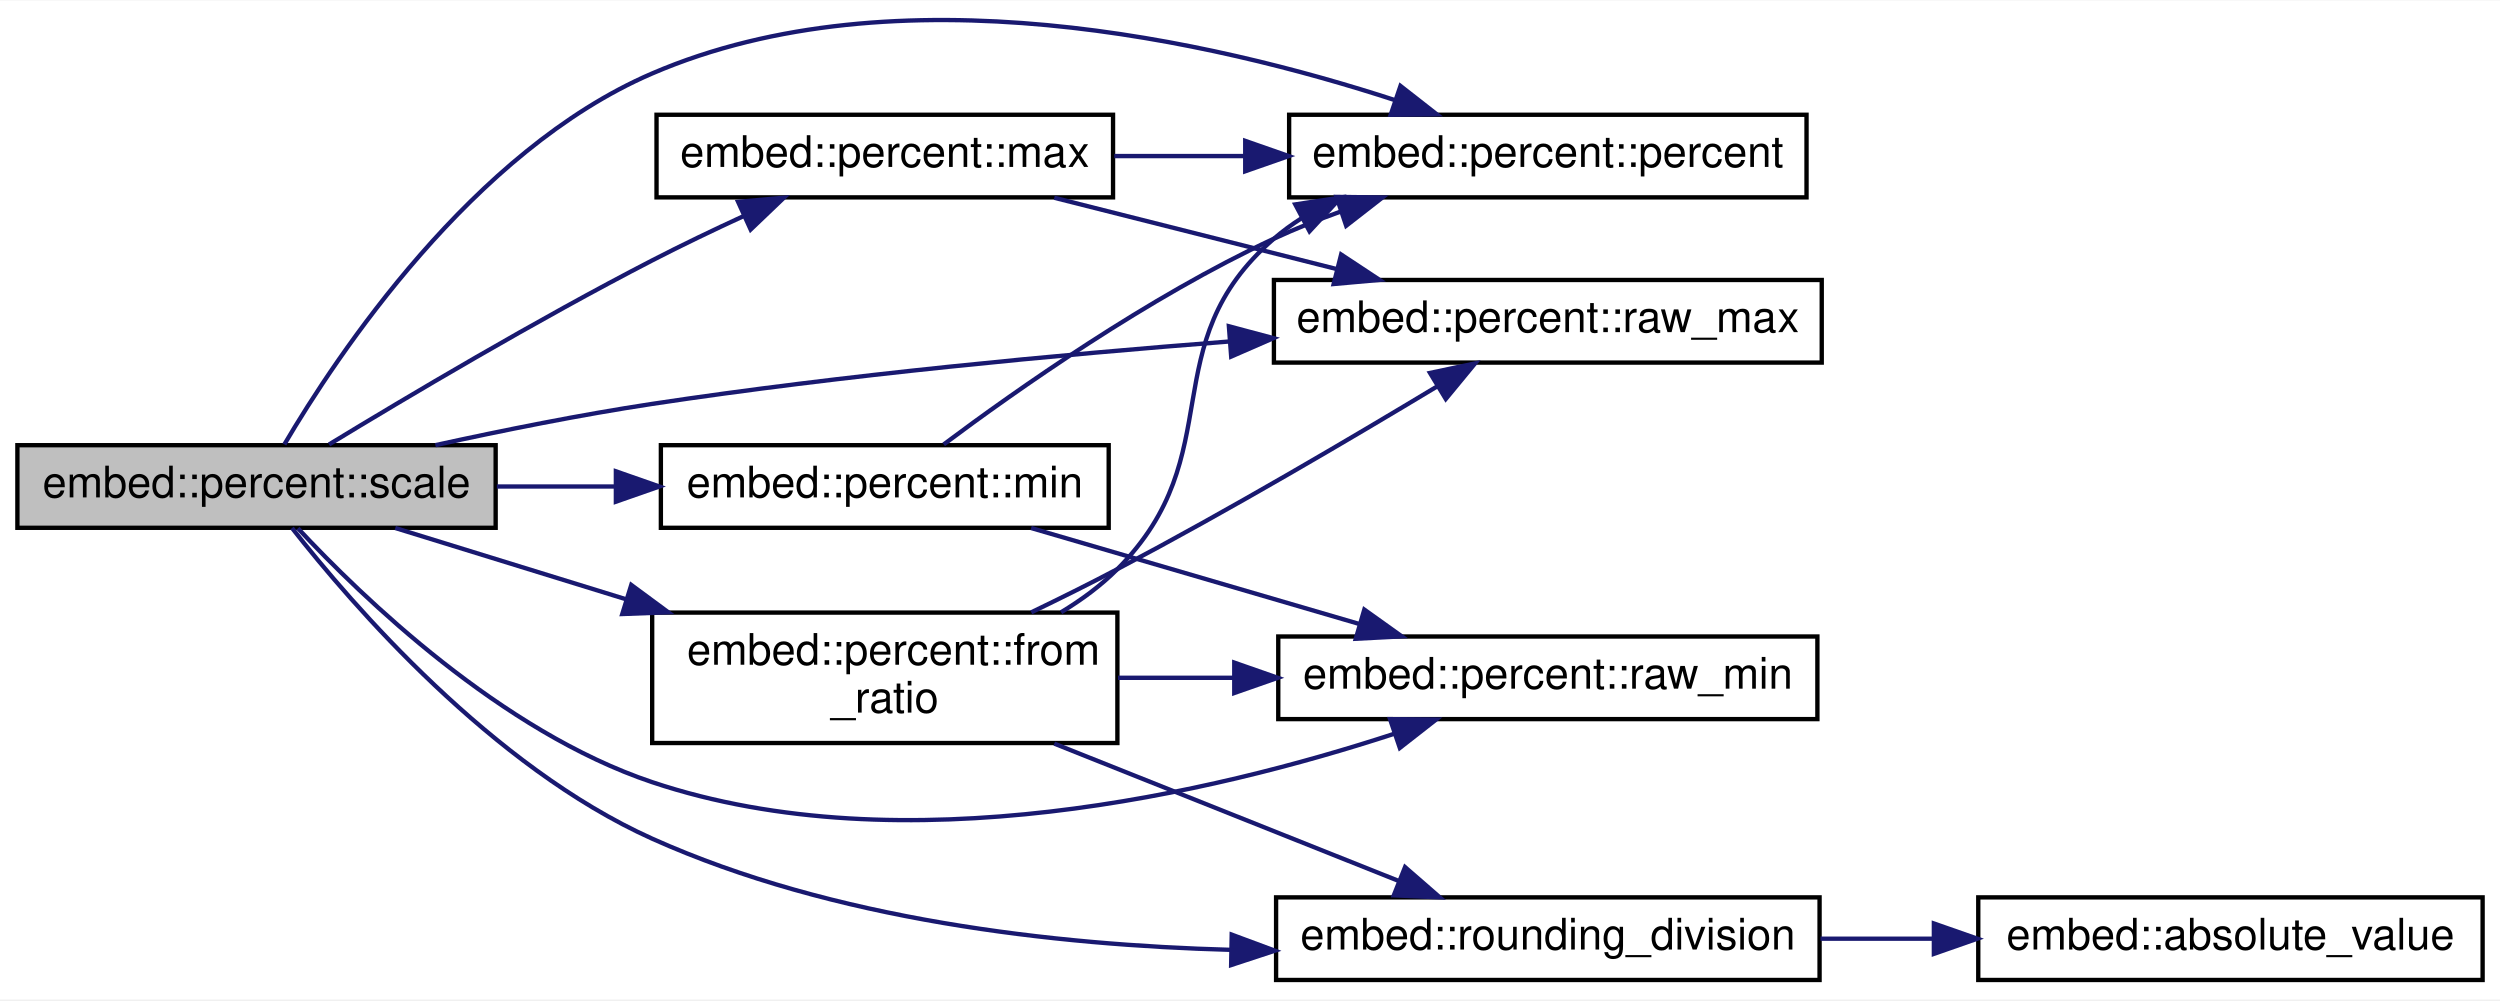
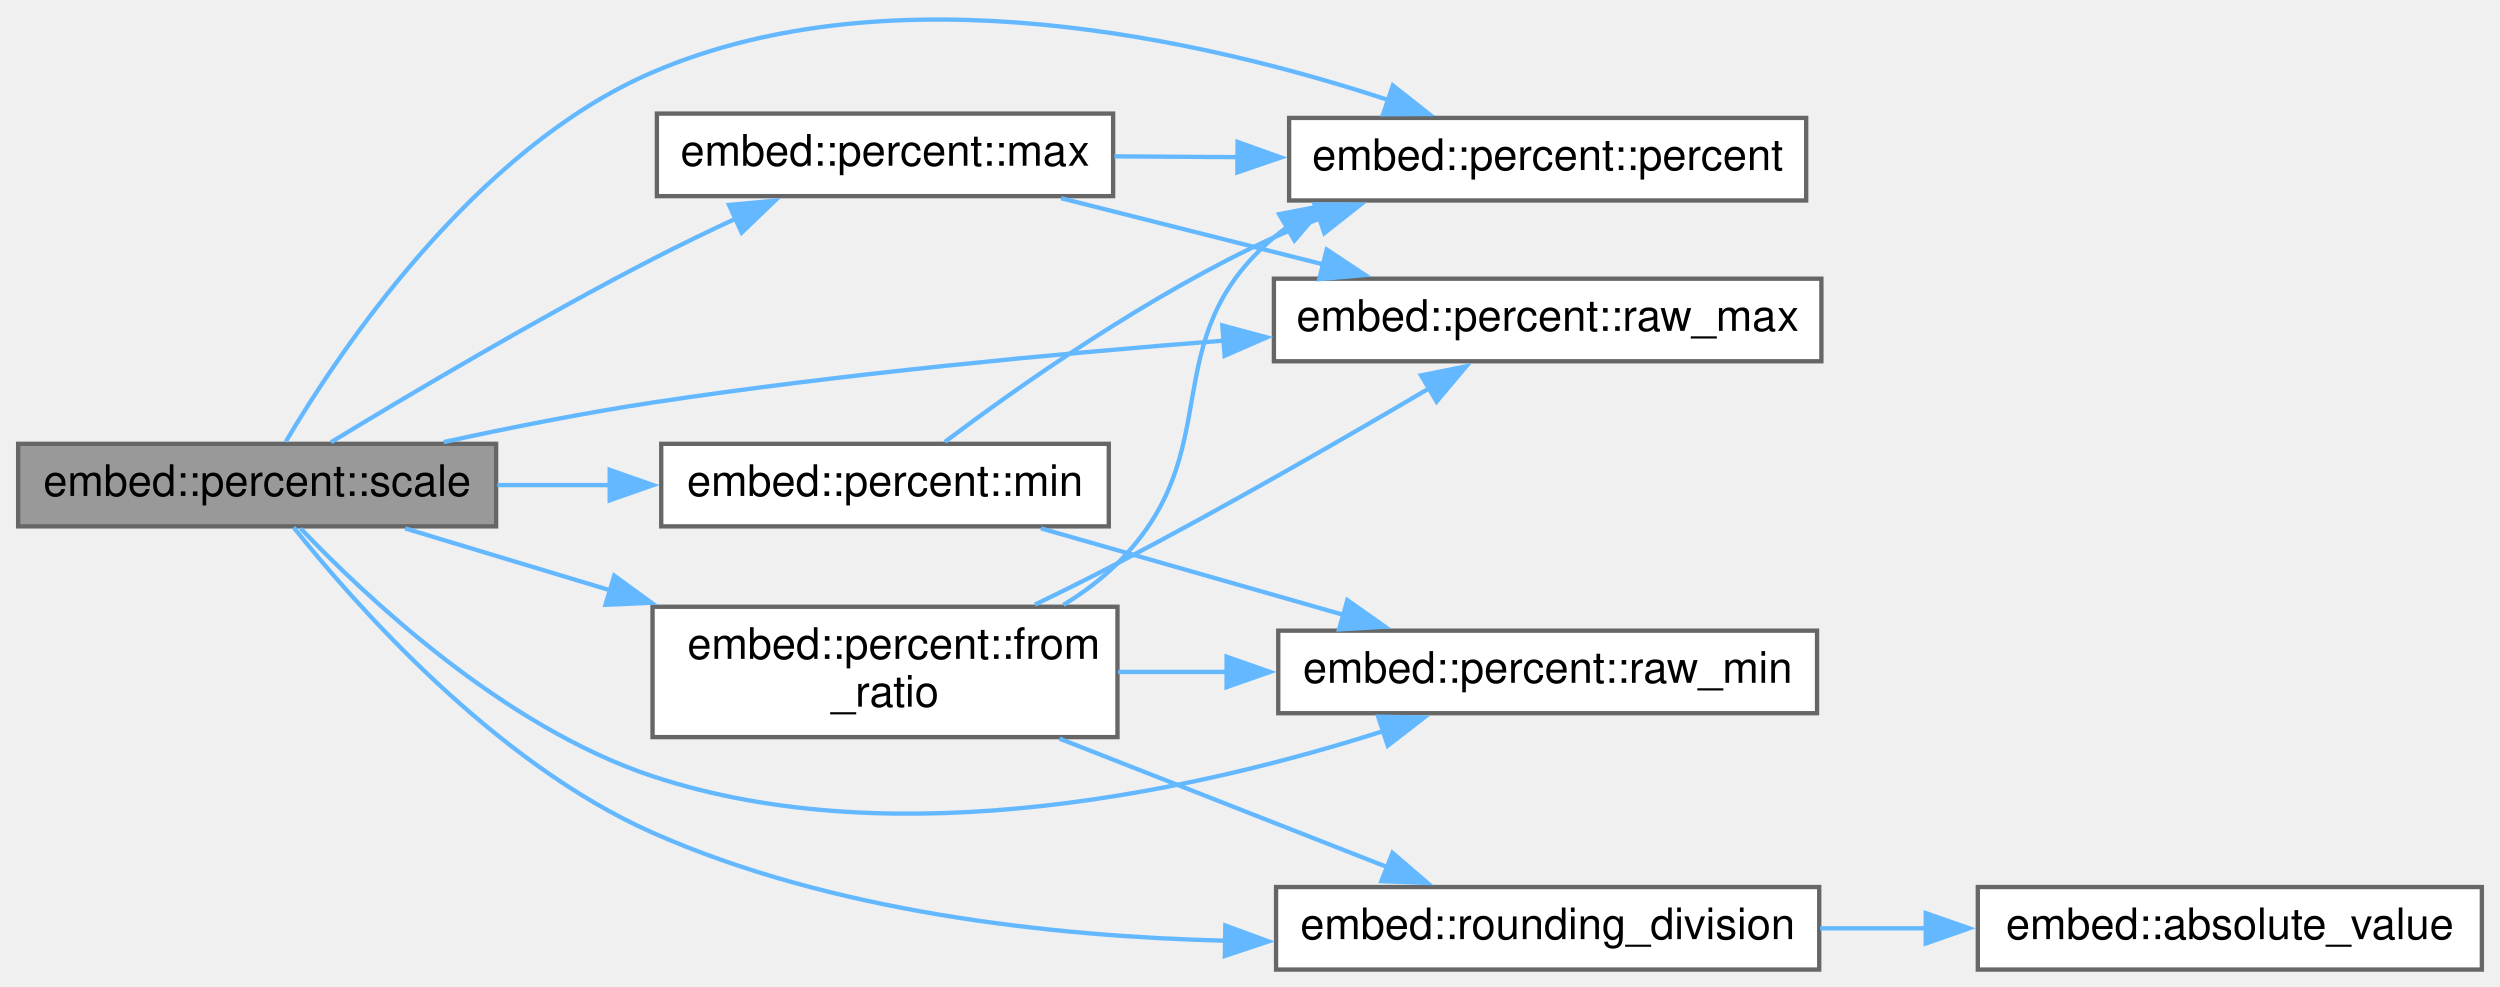
- <svg xmlns="http://www.w3.org/2000/svg" xmlns:xlink="http://www.w3.org/1999/xlink" width="575pt" height="230pt" viewBox="0.00 0.00 575.00 229.79">
-   <g id="graph0" class="graph" transform="scale(1 1) rotate(0) translate(4 225.79)">
-     <polygon fill="white" stroke="transparent" points="-4,4 -4,-225.79 571,-225.79 571,4 -4,4" />
+ <svg xmlns="http://www.w3.org/2000/svg" xmlns:xlink="http://www.w3.org/1999/xlink" width="575pt" height="227pt" viewBox="0.00 0.00 575.00 227.14">
+   <g id="graph0" class="graph" transform="scale(1 1) rotate(0) translate(4 223.14)">
    <g id="node1" class="node">
      <g id="a_node1">
        <a xlink:title="Get the percent after it is scaled to a range. The output percent is bound within the given range....">
-           <polygon fill="#bfbfbf" stroke="black" points="0,-104.5 0,-123.5 110,-123.5 110,-104.5 0,-104.5" />
-           <text text-anchor="middle" x="55" y="-111.5" font-family="Helvetica,sans-Serif" font-size="10.00">embed::percent::scale</text>
+           <polygon fill="#999999" stroke="#666666" points="110,-121 0,-121 0,-102 110,-102 110,-121" />
+           <text text-anchor="middle" x="55" y="-109" font-family="Helvetica,sans-Serif" font-size="10.00">embed::percent::scale</text>
        </a>
      </g>
    </g>
    <g id="node2" class="node">
      <g id="a_node2">
        <a xlink:href="classembed_1_1percent.html#a3031fcd41ebdbc14fe77114d239c0b27" target="_top" xlink:title="Generate a percentage based on input relative to the maximum possible value.">
-           <polygon fill="white" stroke="black" points="146,-55 146,-85 253,-85 253,-55 146,-55" />
-           <text text-anchor="start" x="154" y="-73" font-family="Helvetica,sans-Serif" font-size="10.00">embed::percent::from</text>
-           <text text-anchor="middle" x="199.5" y="-62" font-family="Helvetica,sans-Serif" font-size="10.00">_ratio</text>
+           <polygon fill="white" stroke="#666666" points="253,-83.5 146,-83.5 146,-53.5 253,-53.5 253,-83.5" />
+           <text text-anchor="start" x="154" y="-71.5" font-family="Helvetica,sans-Serif" font-size="10.00">embed::percent::from</text>
+           <text text-anchor="middle" x="199.5" y="-60.5" font-family="Helvetica,sans-Serif" font-size="10.00">_ratio</text>
        </a>
      </g>
    </g>
    <g id="edge1" class="edge">
-       <path fill="none" stroke="midnightblue" d="M86.92,-104.45C102.46,-99.65 121.82,-93.68 140.03,-88.05" />
-       <polygon fill="midnightblue" stroke="midnightblue" points="141.19,-91.36 149.71,-85.07 139.12,-84.67 141.19,-91.36" />
+       <path fill="none" stroke="#63b8ff" d="M89.05,-101.53C103.21,-97.25 120.24,-92.12 136.59,-87.18" />
+       <polygon fill="#63b8ff" stroke="#63b8ff" points="137.19,-90.66 145.76,-84.42 135.17,-83.95 137.19,-90.66" />
    </g>
    <g id="node3" class="node">
      <g id="a_node3">
        <a xlink:href="classembed_1_1percent.html#a3635a4d8e47f6a65226ee6391509f3a1" target="_top" xlink:title="Construct 0% percent object.">
-           <polygon fill="white" stroke="black" points="292.5,-180.5 292.5,-199.5 411.5,-199.5 411.5,-180.5 292.5,-180.5" />
-           <text text-anchor="middle" x="352" y="-187.5" font-family="Helvetica,sans-Serif" font-size="10.00">embed::percent::percent</text>
+           <polygon fill="white" stroke="#666666" points="411.5,-196 292.5,-196 292.5,-177 411.5,-177 411.5,-196" />
+           <text text-anchor="middle" x="352" y="-184" font-family="Helvetica,sans-Serif" font-size="10.00">embed::percent::percent</text>
        </a>
      </g>
    </g>
    <g id="edge13" class="edge">
-       <path fill="none" stroke="midnightblue" d="M61.4,-123.68C73.44,-144.12 104.68,-191.23 146,-209 202.24,-233.19 274.98,-216.51 316.98,-202.82" />
-       <polygon fill="midnightblue" stroke="midnightblue" points="318.11,-206.13 326.46,-199.6 315.86,-199.5 318.11,-206.13" />
+       <path fill="none" stroke="#63b8ff" d="M61.59,-121.49C73.75,-142.09 104.89,-188.82 146,-206.5 201.52,-230.38 273.08,-214.01 315.3,-200.13" />
+       <polygon fill="#63b8ff" stroke="#63b8ff" points="316.39,-203.46 324.71,-196.9 314.12,-196.84 316.39,-203.46" />
    </g>
    <g id="node4" class="node">
      <g id="a_node4">
        <a xlink:href="classembed_1_1percent.html#a18867853ebb7f7101932f298ef9ac059" target="_top" xlink:title="Get the 100% value in its raw representation.">
-           <polygon fill="white" stroke="black" points="289,-142.5 289,-161.5 415,-161.5 415,-142.5 289,-142.5" />
-           <text text-anchor="middle" x="352" y="-149.5" font-family="Helvetica,sans-Serif" font-size="10.00">embed::percent::raw_max</text>
+           <polygon fill="white" stroke="#666666" points="415,-159 289,-159 289,-140 415,-140 415,-159" />
+           <text text-anchor="middle" x="352" y="-147" font-family="Helvetica,sans-Serif" font-size="10.00">embed::percent::raw_max</text>
        </a>
      </g>
    </g>
    <g id="edge14" class="edge">
-       <path fill="none" stroke="midnightblue" d="M96.14,-123.51C111.65,-126.91 129.58,-130.51 146,-133 189.89,-139.64 239.44,-144.31 278.83,-147.36" />
-       <polygon fill="midnightblue" stroke="midnightblue" points="278.64,-150.86 288.88,-148.12 279.17,-143.88 278.64,-150.86" />
+       <path fill="none" stroke="#63b8ff" d="M97.94,-121.4C113.02,-124.69 130.21,-128.11 146,-130.5 189.42,-137.07 238.39,-141.71 277.57,-144.76" />
+       <polygon fill="#63b8ff" stroke="#63b8ff" points="277.13,-148.24 287.37,-145.5 277.66,-141.26 277.13,-148.24" />
    </g>
    <g id="node5" class="node">
      <g id="a_node5">
        <a xlink:href="classembed_1_1percent.html#addd3062c4b442314f9b135b532367c44" target="_top" xlink:title="Get the -100% value in its raw representation.">
-           <polygon fill="white" stroke="black" points="290,-60.5 290,-79.5 414,-79.5 414,-60.5 290,-60.5" />
-           <text text-anchor="middle" x="352" y="-67.5" font-family="Helvetica,sans-Serif" font-size="10.00">embed::percent::raw_min</text>
+           <polygon fill="white" stroke="#666666" points="414,-78 290,-78 290,-59 414,-59 414,-78" />
+           <text text-anchor="middle" x="352" y="-66" font-family="Helvetica,sans-Serif" font-size="10.00">embed::percent::raw_min</text>
        </a>
      </g>
    </g>
    <g id="edge15" class="edge">
-       <path fill="none" stroke="midnightblue" d="M64.52,-104.38C79.26,-88.56 111.28,-57.64 146,-46 203.75,-26.64 275.19,-43.57 316.68,-57.13" />
-       <polygon fill="midnightblue" stroke="midnightblue" points="315.71,-60.5 326.31,-60.4 317.96,-53.87 315.71,-60.5" />
+       <path fill="none" stroke="#63b8ff" d="M65.03,-101.51C80.02,-85.78 111.79,-55.83 146,-44.5 202.71,-25.71 272.5,-41.57 314.28,-54.92" />
+       <polygon fill="#63b8ff" stroke="#63b8ff" points="313,-58.19 323.6,-58.02 315.21,-51.54 313,-58.19" />
    </g>
    <g id="node6" class="node">
      <g id="a_node6">
        <a xlink:href="group__utility.html#ga84ea33bb969785c47247cfe0da9aa98e" target="_top" xlink:title="Perform integer division and round the value up if the next decimal place is greater than or equal to...">
-           <polygon fill="white" stroke="black" points="289.5,-0.5 289.5,-19.5 414.5,-19.5 414.5,-0.5 289.5,-0.5" />
-           <text text-anchor="middle" x="352" y="-7.5" font-family="Helvetica,sans-Serif" font-size="10.00">embed::rounding_division</text>
+           <polygon fill="white" stroke="#666666" points="414.5,-19 289.5,-19 289.5,0 414.5,0 414.5,-19" />
+           <text text-anchor="middle" x="352" y="-7" font-family="Helvetica,sans-Serif" font-size="10.00">embed::rounding_division</text>
        </a>
      </g>
    </g>
    <g id="edge16" class="edge">
-       <path fill="none" stroke="midnightblue" d="M63.16,-104.45C76.97,-86.83 109.18,-49.54 146,-33 187.56,-14.33 238.44,-8.53 279.11,-7.43" />
-       <polygon fill="midnightblue" stroke="midnightblue" points="279.29,-10.93 289.22,-7.24 279.16,-3.93 279.29,-10.93" />
+       <path fill="none" stroke="#63b8ff" d="M63.4,-101.77C77.36,-84.24 109.49,-47.66 146,-31.5 187.2,-13.26 237.44,-7.64 277.88,-6.64" />
+       <polygon fill="#63b8ff" stroke="#63b8ff" points="277.82,-10.14 287.76,-6.49 277.71,-3.14 277.82,-10.14" />
    </g>
    <g id="node8" class="node">
      <g id="a_node8">
        <a xlink:href="classembed_1_1percent.html#a0f9fc596e3daa1948d0112b98544ef4f" target="_top" xlink:title="Get +100% percentage.">
-           <polygon fill="white" stroke="black" points="147,-180.5 147,-199.5 252,-199.5 252,-180.5 147,-180.5" />
-           <text text-anchor="middle" x="199.5" y="-187.5" font-family="Helvetica,sans-Serif" font-size="10.00">embed::percent::max</text>
+           <polygon fill="white" stroke="#666666" points="252,-197 147,-197 147,-178 252,-178 252,-197" />
+           <text text-anchor="middle" x="199.5" y="-185" font-family="Helvetica,sans-Serif" font-size="10.00">embed::percent::max</text>
        </a>
      </g>
    </g>
    <g id="edge7" class="edge">
-       <path fill="none" stroke="midnightblue" d="M71.68,-123.67C89.44,-134.48 119.38,-152.26 146,-166 152.74,-169.48 160.07,-172.99 167.07,-176.22" />
-       <polygon fill="midnightblue" stroke="midnightblue" points="165.76,-179.47 176.31,-180.42 168.65,-173.1 165.76,-179.47" />
+       <path fill="none" stroke="#63b8ff" d="M72,-121.37C89.8,-132.19 119.54,-149.85 146,-163.5 152.1,-166.65 158.7,-169.83 165.1,-172.81" />
+       <polygon fill="#63b8ff" stroke="#63b8ff" points="163.61,-175.97 174.16,-176.94 166.51,-169.61 163.61,-175.97" />
    </g>
    <g id="node9" class="node">
      <g id="a_node9">
        <a xlink:href="classembed_1_1percent.html#a82d4dc647320164d22dc480723c9671b" target="_top" xlink:title="Get -100% percentage.">
-           <polygon fill="white" stroke="black" points="148,-104.5 148,-123.5 251,-123.5 251,-104.5 148,-104.5" />
-           <text text-anchor="middle" x="199.5" y="-111.5" font-family="Helvetica,sans-Serif" font-size="10.00">embed::percent::min</text>
+           <polygon fill="white" stroke="#666666" points="251,-121 148,-121 148,-102 251,-102 251,-121" />
+           <text text-anchor="middle" x="199.5" y="-109" font-family="Helvetica,sans-Serif" font-size="10.00">embed::percent::min</text>
        </a>
      </g>
    </g>
    <g id="edge10" class="edge">
-       <path fill="none" stroke="midnightblue" d="M110.28,-114C119.19,-114 128.49,-114 137.55,-114" />
-       <polygon fill="midnightblue" stroke="midnightblue" points="137.65,-117.5 147.65,-114 137.65,-110.5 137.65,-117.5" />
+       <path fill="none" stroke="#63b8ff" d="M110.28,-111.5C118.81,-111.5 127.69,-111.5 136.38,-111.5" />
+       <polygon fill="#63b8ff" stroke="#63b8ff" points="136.14,-115 146.14,-111.5 136.14,-108 136.14,-115" />
    </g>
    <g id="edge2" class="edge">
-       <path fill="none" stroke="midnightblue" d="M240.05,-85.08C244.76,-87.92 249.22,-91.21 253,-95 279.4,-121.46 260.73,-146.56 289,-171 290.97,-172.71 293.1,-174.26 295.33,-175.68" />
-       <polygon fill="midnightblue" stroke="midnightblue" points="293.91,-178.88 304.39,-180.47 297.19,-172.7 293.91,-178.88" />
+       <path fill="none" stroke="#63b8ff" d="M240.56,-83.93C245.08,-86.69 249.35,-89.87 253,-93.5 279.19,-119.6 260.79,-144.6 289,-168.5 289.96,-169.32 290.96,-170.09 291.99,-170.84" />
+       <polygon fill="#63b8ff" stroke="#63b8ff" points="290.21,-173.85 300.61,-175.86 293.73,-167.8 290.21,-173.85" />
    </g>
    <g id="edge3" class="edge">
-       <path fill="none" stroke="midnightblue" d="M233.19,-85.06C239.8,-88.24 246.66,-91.65 253,-95 278.55,-108.48 307.01,-125.24 326.65,-137.09" />
-       <polygon fill="midnightblue" stroke="midnightblue" points="324.9,-140.12 335.27,-142.31 328.53,-134.13 324.9,-140.12" />
+       <path fill="none" stroke="#63b8ff" d="M234.01,-84C240.36,-87.06 246.92,-90.32 253,-93.5 277.73,-106.43 305.27,-122.3 324.84,-133.84" />
+       <polygon fill="#63b8ff" stroke="#63b8ff" points="322.87,-136.75 333.26,-138.83 326.44,-130.72 322.87,-136.75" />
    </g>
    <g id="edge4" class="edge">
-       <path fill="none" stroke="midnightblue" d="M253.14,-70C261.76,-70 270.82,-70 279.8,-70" />
-       <polygon fill="midnightblue" stroke="midnightblue" points="279.88,-73.5 289.88,-70 279.88,-66.5 279.88,-73.5" />
+       <path fill="none" stroke="#63b8ff" d="M253.14,-68.5C261.24,-68.5 269.72,-68.5 278.17,-68.5" />
+       <polygon fill="#63b8ff" stroke="#63b8ff" points="278.11,-72 288.11,-68.5 278.11,-65 278.11,-72" />
    </g>
    <g id="edge5" class="edge">
-       <path fill="none" stroke="midnightblue" d="M238.48,-54.86C262.86,-45.14 294.23,-32.63 317.65,-23.3" />
-       <polygon fill="midnightblue" stroke="midnightblue" points="319.16,-26.46 327.15,-19.51 316.57,-19.96 319.16,-26.46" />
+       <path fill="none" stroke="#63b8ff" d="M239.65,-53.15C263,-44 292.43,-32.46 315.17,-23.55" />
+       <polygon fill="#63b8ff" stroke="#63b8ff" points="316.3,-26.86 324.33,-19.95 313.74,-20.35 316.3,-26.86" />
    </g>
    <g id="node7" class="node">
      <g id="a_node7">
        <a xlink:href="group__utility.html#ga6f0922a28ac81378eb689b2ab4bc299a" target="_top" xlink:title="Generic absolute value function that works for integer types.">
-           <polygon fill="white" stroke="black" points="451,-0.5 451,-19.5 567,-19.5 567,-0.5 451,-0.5" />
-           <text text-anchor="middle" x="509" y="-7.5" font-family="Helvetica,sans-Serif" font-size="10.00">embed::absolute_value</text>
+           <polygon fill="white" stroke="#666666" points="567,-19 451,-19 451,0 567,0 567,-19" />
+           <text text-anchor="middle" x="509" y="-7" font-family="Helvetica,sans-Serif" font-size="10.00">embed::absolute_value</text>
        </a>
      </g>
    </g>
    <g id="edge6" class="edge">
-       <path fill="none" stroke="midnightblue" d="M414.71,-10C423.26,-10 432.09,-10 440.74,-10" />
-       <polygon fill="midnightblue" stroke="midnightblue" points="440.79,-13.5 450.79,-10 440.79,-6.5 440.79,-13.5" />
+       <path fill="none" stroke="#63b8ff" d="M414.71,-9.5C422.74,-9.5 431.01,-9.5 439.15,-9.5" />
+       <polygon fill="#63b8ff" stroke="#63b8ff" points="439.02,-13 449.02,-9.5 439.02,-6 439.02,-13" />
    </g>
    <g id="edge8" class="edge">
-       <path fill="none" stroke="midnightblue" d="M252.29,-190C261.99,-190 272.26,-190 282.37,-190" />
-       <polygon fill="midnightblue" stroke="midnightblue" points="282.4,-193.5 292.4,-190 282.4,-186.5 282.4,-193.5" />
+       <path fill="none" stroke="#63b8ff" d="M252.29,-187.16C261.52,-187.09 271.27,-187.03 280.91,-186.97" />
+       <polygon fill="#63b8ff" stroke="#63b8ff" points="280.64,-190.47 290.62,-186.9 280.6,-183.47 280.64,-190.47" />
    </g>
    <g id="edge9" class="edge">
-       <path fill="none" stroke="midnightblue" d="M238.48,-180.41C258.16,-175.44 282.39,-169.32 303.32,-164.04" />
-       <polygon fill="midnightblue" stroke="midnightblue" points="304.46,-167.36 313.3,-161.52 302.74,-160.57 304.46,-167.36" />
+       <path fill="none" stroke="#63b8ff" d="M240.04,-177.52C258.55,-172.84 280.8,-167.22 300.51,-162.25" />
+       <polygon fill="#63b8ff" stroke="#63b8ff" points="301.15,-165.7 309.99,-159.85 299.44,-158.91 301.15,-165.7" />
    </g>
    <g id="edge11" class="edge">
-       <path fill="none" stroke="midnightblue" d="M213.05,-123.68C229.64,-136.09 260.16,-157.61 289,-171 293.91,-173.28 299.17,-175.38 304.47,-177.28" />
-       <polygon fill="midnightblue" stroke="midnightblue" points="303.39,-180.61 313.98,-180.48 305.62,-173.97 303.39,-180.61" />
+       <path fill="none" stroke="#63b8ff" d="M213.3,-121.46C229.93,-133.97 260.23,-155.4 289,-168.5 292.37,-170.03 295.89,-171.47 299.49,-172.81" />
+       <polygon fill="#63b8ff" stroke="#63b8ff" points="298.34,-176.12 308.93,-176.05 300.61,-169.49 298.34,-176.12" />
    </g>
    <g id="edge12" class="edge">
-       <path fill="none" stroke="midnightblue" d="M233.16,-104.45C255.24,-97.99 284.63,-89.4 308.54,-82.41" />
-       <polygon fill="midnightblue" stroke="midnightblue" points="309.79,-85.69 318.41,-79.53 307.83,-78.98 309.79,-85.69" />
+       <path fill="none" stroke="#63b8ff" d="M235.41,-101.53C256.13,-95.61 282.65,-88.03 305.06,-81.62" />
+       <polygon fill="#63b8ff" stroke="#63b8ff" points="305.91,-85.02 314.57,-78.91 303.99,-78.29 305.91,-85.02" />
    </g>
  </g>
</svg>
